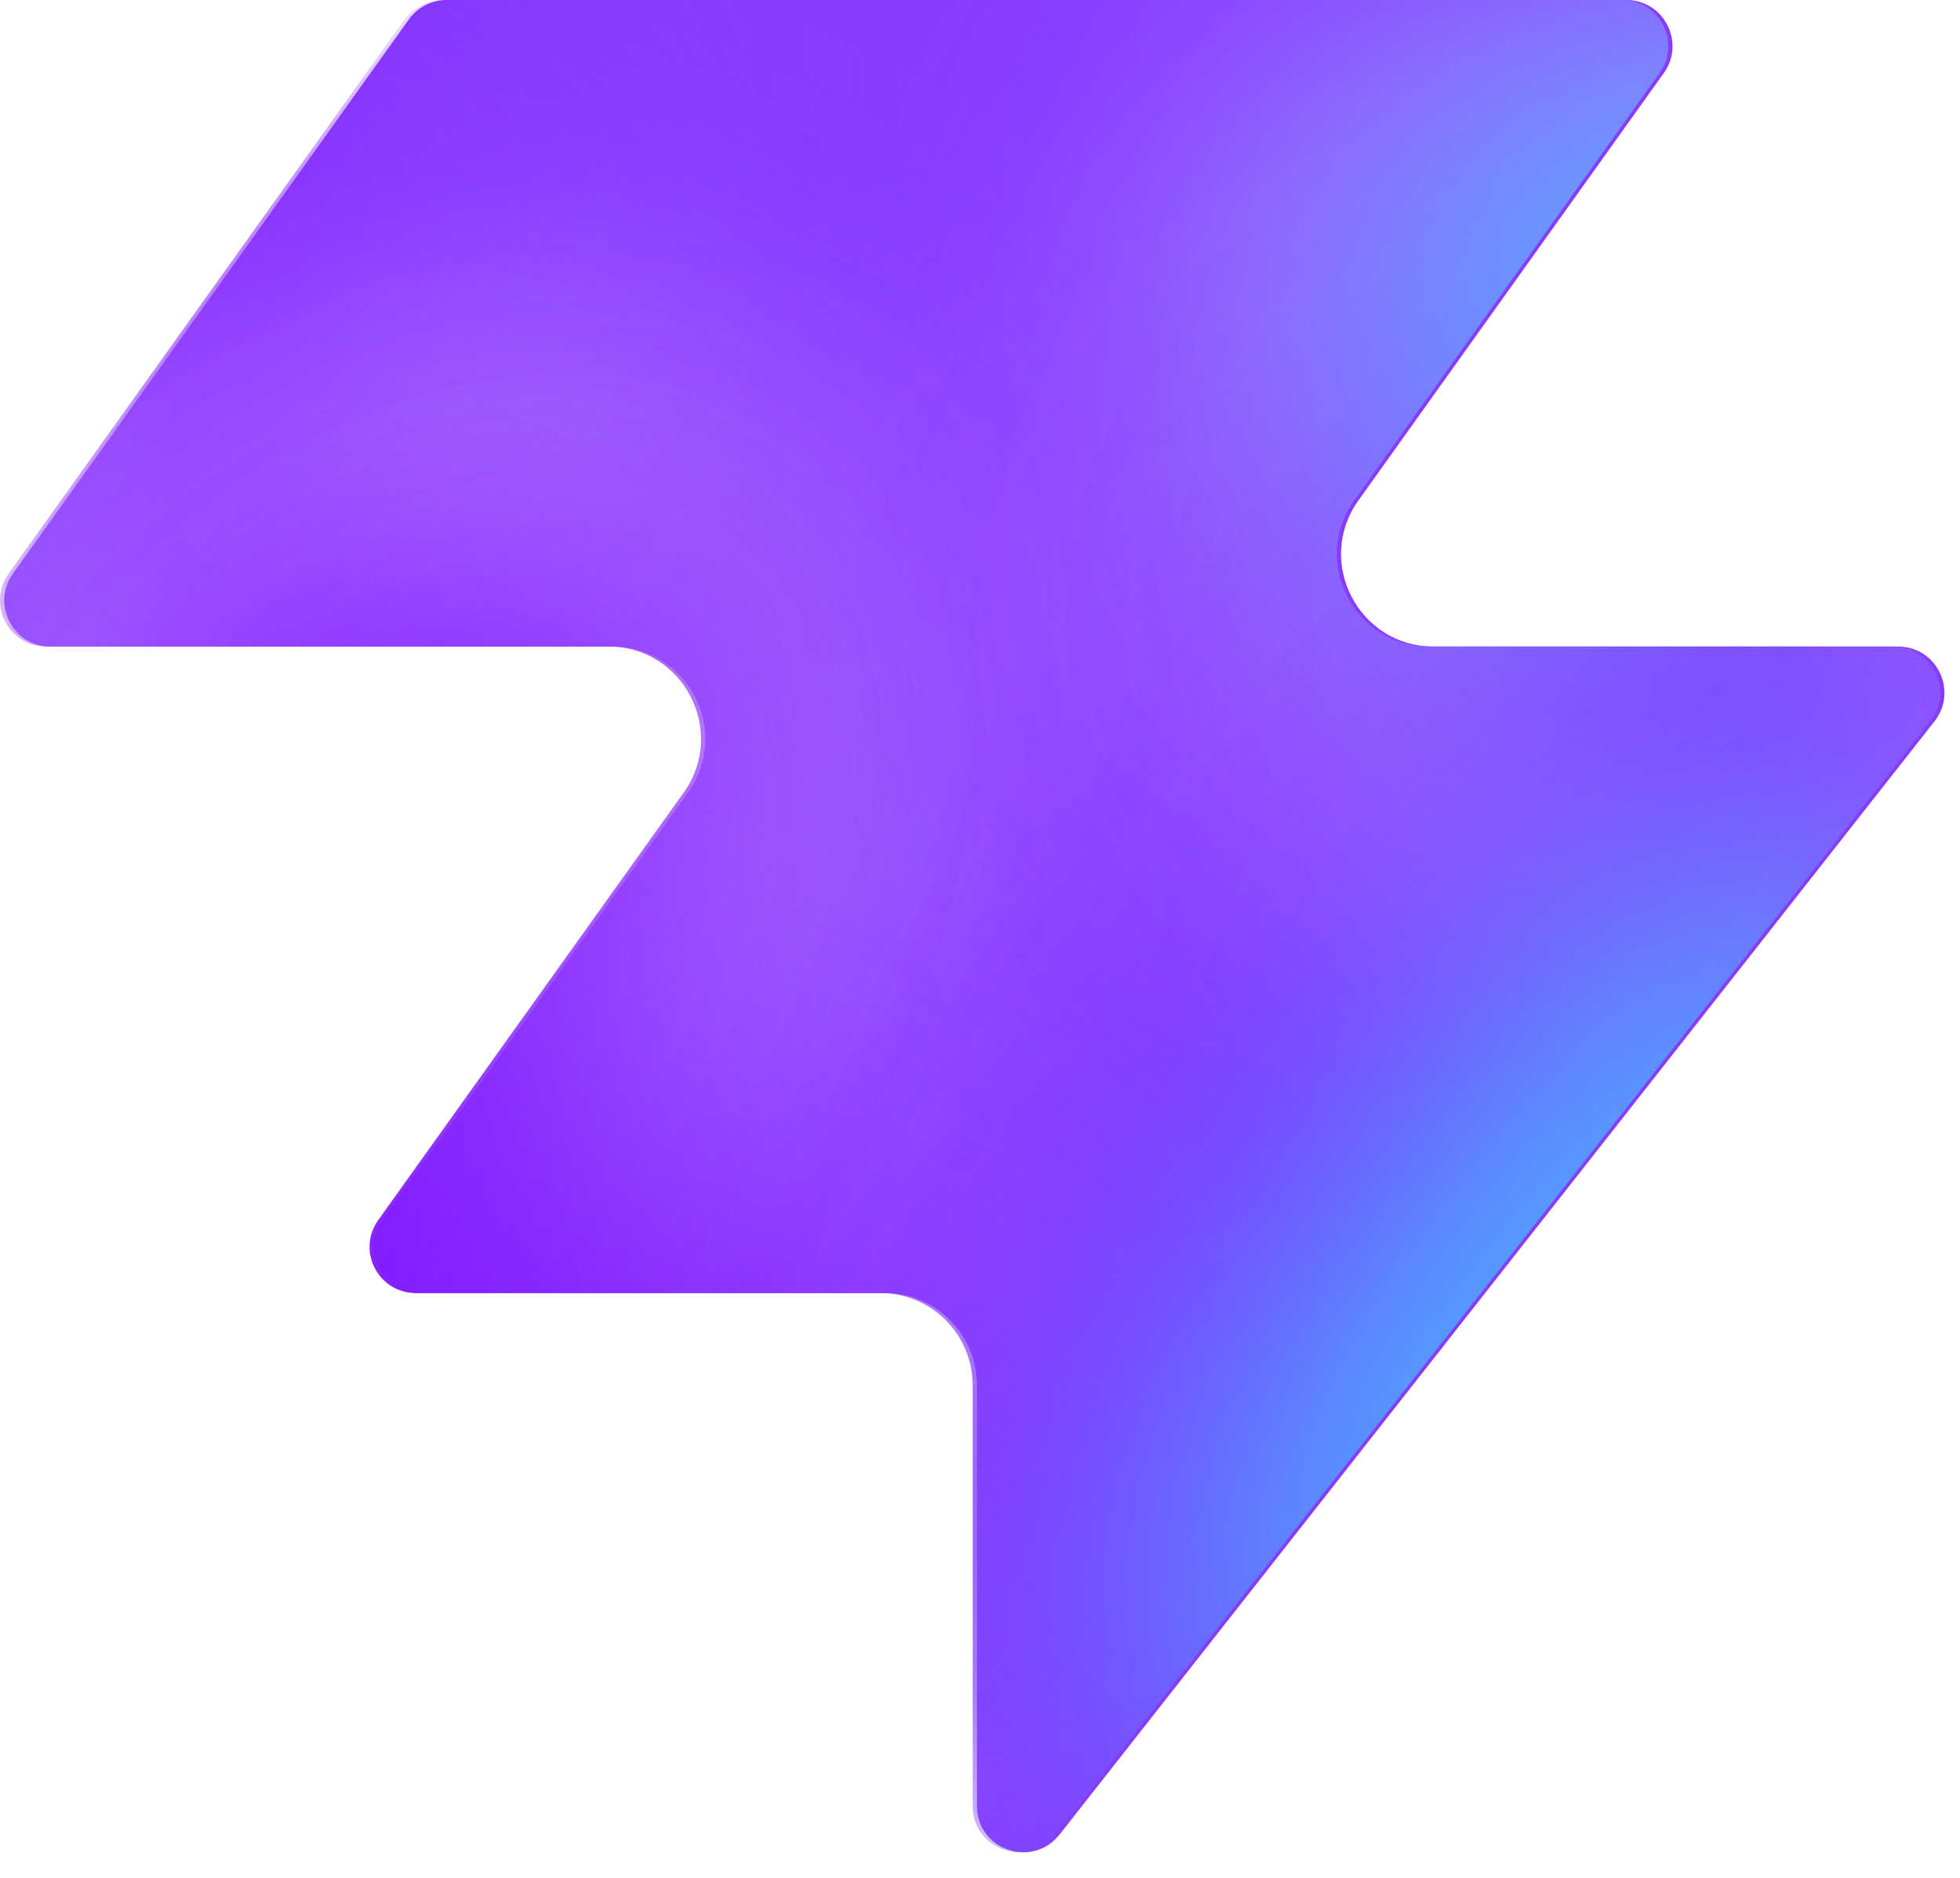
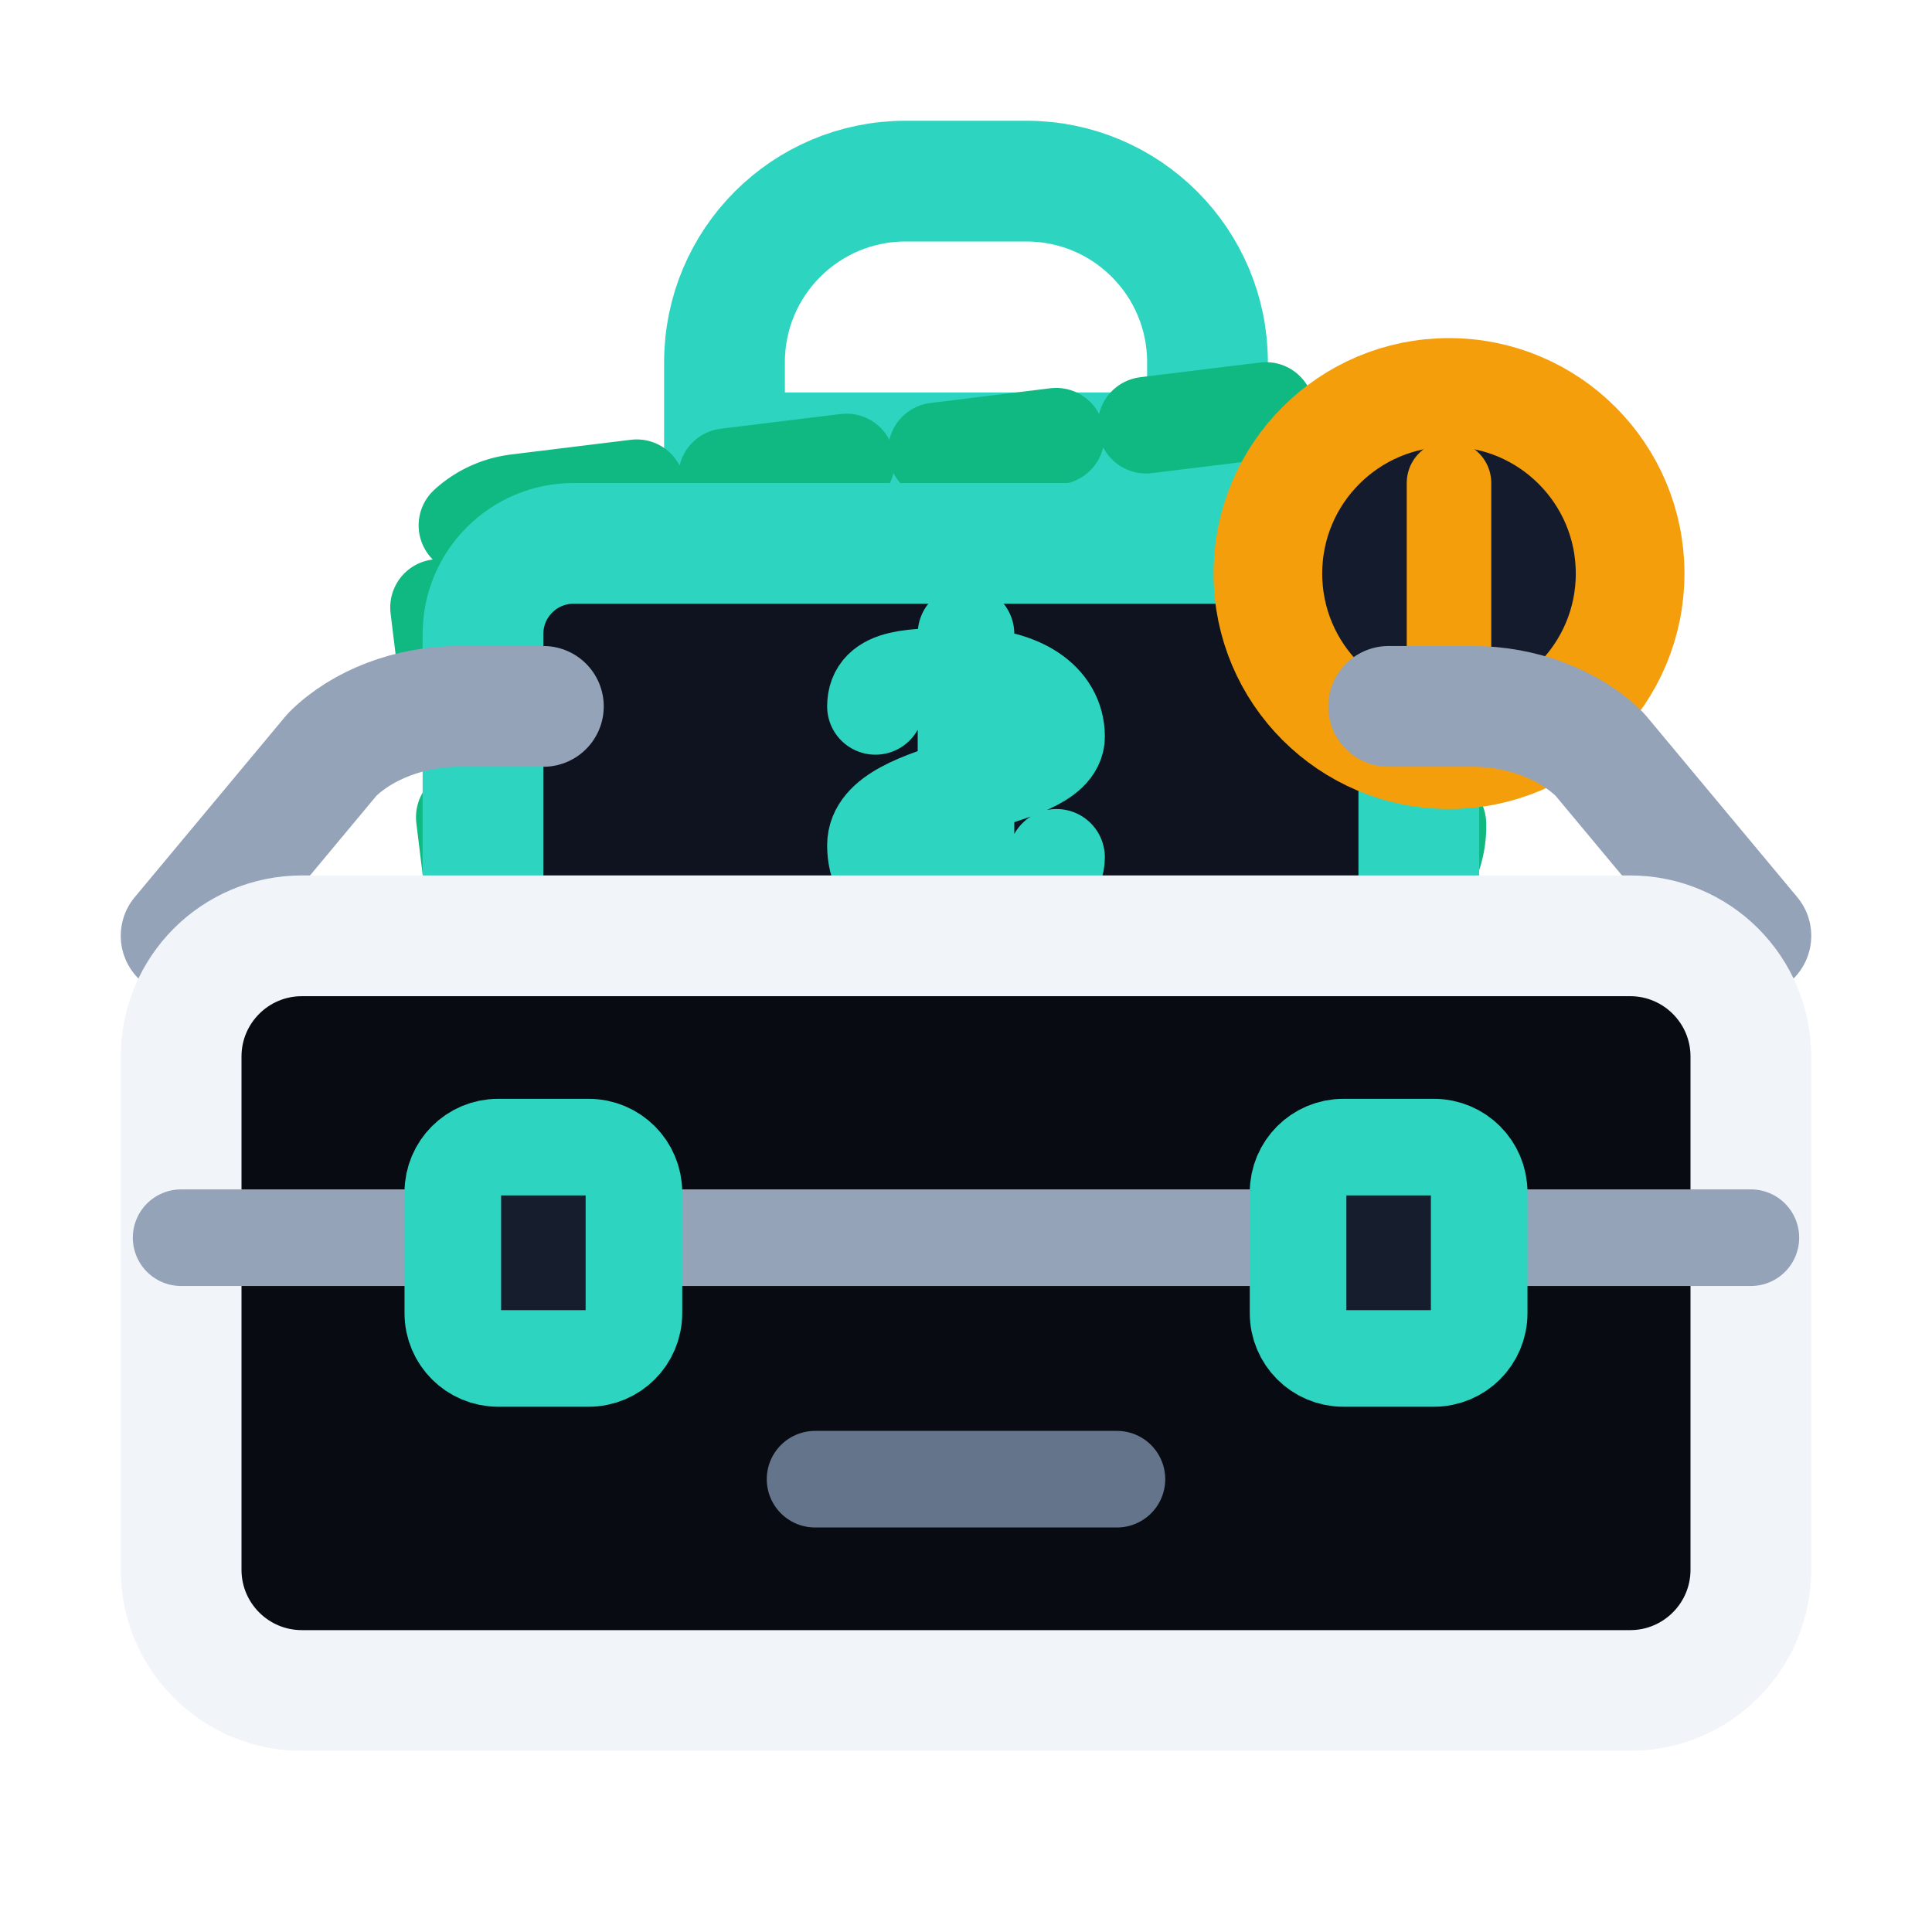
- <svg xmlns="http://www.w3.org/2000/svg" width="48" height="46" fill="none" viewBox="0 0 48 46">
-   <path fill="#863bff" d="M25.946 44.938c-.664.845-2.021.375-2.021-.698V33.937a2.26 2.26 0 0 0-2.262-2.262H10.287c-.92 0-1.456-1.04-.92-1.788l7.48-10.471c1.07-1.497 0-3.578-1.842-3.578H1.237c-.92 0-1.456-1.04-.92-1.788L10.013.474c.214-.297.556-.474.92-.474h28.894c.92 0 1.456 1.04.92 1.788l-7.48 10.471c-1.07 1.498 0 3.579 1.842 3.579h11.377c.943 0 1.473 1.088.89 1.83L25.947 44.94z" style="fill:#863bff;fill:color(display-p3 .525 .23 1);fill-opacity:1" />
-   <mask id="a" width="48" height="46" x="0" y="0" maskUnits="userSpaceOnUse" style="mask-type:alpha">
-     <path fill="#000" d="M25.842 44.938c-.664.844-2.021.375-2.021-.698V33.937a2.26 2.26 0 0 0-2.262-2.262H10.183c-.92 0-1.456-1.04-.92-1.788l7.48-10.471c1.07-1.498 0-3.579-1.842-3.579H1.133c-.92 0-1.456-1.04-.92-1.787L9.91.473c.214-.297.556-.474.92-.474h28.894c.92 0 1.456 1.04.92 1.788l-7.48 10.471c-1.07 1.498 0 3.578 1.842 3.578h11.377c.943 0 1.473 1.088.89 1.832L25.843 44.94z" style="fill:#000;fill-opacity:1" />
-   </mask>
-   <g mask="url(#a)">
-     <g filter="url(#b)">
-       <ellipse cx="5.508" cy="14.704" fill="#ede6ff" rx="5.508" ry="14.704" style="fill:#ede6ff;fill:color(display-p3 .927 .903 1);fill-opacity:1" transform="matrix(.00324 1 1 -.00324 -4.47 31.516)" />
-     </g>
-     <g filter="url(#c)">
-       <ellipse cx="10.399" cy="29.851" fill="#ede6ff" rx="10.399" ry="29.851" style="fill:#ede6ff;fill:color(display-p3 .927 .903 1);fill-opacity:1" transform="matrix(.00324 1 1 -.00324 -39.328 7.883)" />
-     </g>
-     <g filter="url(#d)">
-       <ellipse cx="5.508" cy="30.487" fill="#7e14ff" rx="5.508" ry="30.487" style="fill:#7e14ff;fill:color(display-p3 .492 .077 1);fill-opacity:1" transform="rotate(89.814 -25.913 -14.639)scale(1 -1)" />
-     </g>
-     <g filter="url(#e)">
-       <ellipse cx="5.508" cy="30.599" fill="#7e14ff" rx="5.508" ry="30.599" style="fill:#7e14ff;fill:color(display-p3 .492 .077 1);fill-opacity:1" transform="rotate(89.814 -32.644 -3.334)scale(1 -1)" />
-     </g>
-     <g filter="url(#f)">
-       <ellipse cx="5.508" cy="30.599" fill="#7e14ff" rx="5.508" ry="30.599" style="fill:#7e14ff;fill:color(display-p3 .492 .077 1);fill-opacity:1" transform="matrix(.00324 1 1 -.00324 -34.34 30.47)" />
-     </g>
-     <g filter="url(#g)">
-       <ellipse cx="14.072" cy="22.078" fill="#ede6ff" rx="14.072" ry="22.078" style="fill:#ede6ff;fill:color(display-p3 .927 .903 1);fill-opacity:1" transform="rotate(93.35 24.506 48.493)scale(-1 1)" />
-     </g>
-     <g filter="url(#h)">
-       <ellipse cx="3.47" cy="21.501" fill="#7e14ff" rx="3.47" ry="21.501" style="fill:#7e14ff;fill:color(display-p3 .492 .077 1);fill-opacity:1" transform="rotate(89.009 28.708 47.59)scale(-1 1)" />
-     </g>
-     <g filter="url(#i)">
-       <ellipse cx="3.47" cy="21.501" fill="#7e14ff" rx="3.47" ry="21.501" style="fill:#7e14ff;fill:color(display-p3 .492 .077 1);fill-opacity:1" transform="rotate(89.009 28.708 47.59)scale(-1 1)" />
-     </g>
-     <g filter="url(#j)">
-       <ellipse cx=".387" cy="8.972" fill="#7e14ff" rx="4.407" ry="29.108" style="fill:#7e14ff;fill:color(display-p3 .492 .077 1);fill-opacity:1" transform="rotate(39.51 .387 8.972)" />
-     </g>
-     <g filter="url(#k)">
-       <ellipse cx="47.523" cy="-6.092" fill="#7e14ff" rx="4.407" ry="29.108" style="fill:#7e14ff;fill:color(display-p3 .492 .077 1);fill-opacity:1" transform="rotate(37.892 47.523 -6.092)" />
-     </g>
-     <g filter="url(#l)">
-       <ellipse cx="41.412" cy="6.333" fill="#47bfff" rx="5.971" ry="9.665" style="fill:#47bfff;fill:color(display-p3 .28 .748 1);fill-opacity:1" transform="rotate(37.892 41.412 6.333)" />
-     </g>
-     <g filter="url(#m)">
-       <ellipse cx="-1.879" cy="38.332" fill="#7e14ff" rx="4.407" ry="29.108" style="fill:#7e14ff;fill:color(display-p3 .492 .077 1);fill-opacity:1" transform="rotate(37.892 -1.88 38.332)" />
-     </g>
-     <g filter="url(#n)">
-       <ellipse cx="-1.879" cy="38.332" fill="#7e14ff" rx="4.407" ry="29.108" style="fill:#7e14ff;fill:color(display-p3 .492 .077 1);fill-opacity:1" transform="rotate(37.892 -1.88 38.332)" />
-     </g>
-     <g filter="url(#o)">
-       <ellipse cx="35.651" cy="29.907" fill="#7e14ff" rx="4.407" ry="29.108" style="fill:#7e14ff;fill:color(display-p3 .492 .077 1);fill-opacity:1" transform="rotate(37.892 35.651 29.907)" />
-     </g>
-     <g filter="url(#p)">
-       <ellipse cx="38.418" cy="32.4" fill="#47bfff" rx="5.971" ry="15.297" style="fill:#47bfff;fill:color(display-p3 .28 .748 1);fill-opacity:1" transform="rotate(37.892 38.418 32.4)" />
-     </g>
-   </g>
-   <defs>
-     <filter id="b" width="60.045" height="41.654" x="-19.77" y="16.149" color-interpolation-filters="sRGB" filterUnits="userSpaceOnUse">
-       <feFlood flood-opacity="0" result="BackgroundImageFix" />
-       <feBlend in="SourceGraphic" in2="BackgroundImageFix" result="shape" />
-       <feGaussianBlur result="effect1_foregroundBlur_2002_17158" stdDeviation="7.659" />
-     </filter>
-     <filter id="c" width="90.34" height="51.437" x="-54.613" y="-7.533" color-interpolation-filters="sRGB" filterUnits="userSpaceOnUse">
-       <feFlood flood-opacity="0" result="BackgroundImageFix" />
-       <feBlend in="SourceGraphic" in2="BackgroundImageFix" result="shape" />
-       <feGaussianBlur result="effect1_foregroundBlur_2002_17158" stdDeviation="7.659" />
-     </filter>
-     <filter id="d" width="79.355" height="29.4" x="-49.64" y="2.03" color-interpolation-filters="sRGB" filterUnits="userSpaceOnUse">
-       <feFlood flood-opacity="0" result="BackgroundImageFix" />
-       <feBlend in="SourceGraphic" in2="BackgroundImageFix" result="shape" />
-       <feGaussianBlur result="effect1_foregroundBlur_2002_17158" stdDeviation="4.596" />
-     </filter>
-     <filter id="e" width="79.579" height="29.4" x="-45.045" y="20.029" color-interpolation-filters="sRGB" filterUnits="userSpaceOnUse">
-       <feFlood flood-opacity="0" result="BackgroundImageFix" />
-       <feBlend in="SourceGraphic" in2="BackgroundImageFix" result="shape" />
-       <feGaussianBlur result="effect1_foregroundBlur_2002_17158" stdDeviation="4.596" />
-     </filter>
-     <filter id="f" width="79.579" height="29.4" x="-43.513" y="21.178" color-interpolation-filters="sRGB" filterUnits="userSpaceOnUse">
-       <feFlood flood-opacity="0" result="BackgroundImageFix" />
-       <feBlend in="SourceGraphic" in2="BackgroundImageFix" result="shape" />
-       <feGaussianBlur result="effect1_foregroundBlur_2002_17158" stdDeviation="4.596" />
-     </filter>
-     <filter id="g" width="74.749" height="58.852" x="15.756" y="-17.901" color-interpolation-filters="sRGB" filterUnits="userSpaceOnUse">
-       <feFlood flood-opacity="0" result="BackgroundImageFix" />
-       <feBlend in="SourceGraphic" in2="BackgroundImageFix" result="shape" />
-       <feGaussianBlur result="effect1_foregroundBlur_2002_17158" stdDeviation="7.659" />
-     </filter>
-     <filter id="h" width="61.377" height="25.362" x="23.548" y="2.284" color-interpolation-filters="sRGB" filterUnits="userSpaceOnUse">
-       <feFlood flood-opacity="0" result="BackgroundImageFix" />
-       <feBlend in="SourceGraphic" in2="BackgroundImageFix" result="shape" />
-       <feGaussianBlur result="effect1_foregroundBlur_2002_17158" stdDeviation="4.596" />
-     </filter>
-     <filter id="i" width="61.377" height="25.362" x="23.548" y="2.284" color-interpolation-filters="sRGB" filterUnits="userSpaceOnUse">
-       <feFlood flood-opacity="0" result="BackgroundImageFix" />
-       <feBlend in="SourceGraphic" in2="BackgroundImageFix" result="shape" />
-       <feGaussianBlur result="effect1_foregroundBlur_2002_17158" stdDeviation="4.596" />
-     </filter>
-     <filter id="j" width="56.045" height="63.649" x="-27.636" y="-22.853" color-interpolation-filters="sRGB" filterUnits="userSpaceOnUse">
-       <feFlood flood-opacity="0" result="BackgroundImageFix" />
-       <feBlend in="SourceGraphic" in2="BackgroundImageFix" result="shape" />
-       <feGaussianBlur result="effect1_foregroundBlur_2002_17158" stdDeviation="4.596" />
-     </filter>
-     <filter id="k" width="54.814" height="64.646" x="20.116" y="-38.415" color-interpolation-filters="sRGB" filterUnits="userSpaceOnUse">
-       <feFlood flood-opacity="0" result="BackgroundImageFix" />
-       <feBlend in="SourceGraphic" in2="BackgroundImageFix" result="shape" />
-       <feGaussianBlur result="effect1_foregroundBlur_2002_17158" stdDeviation="4.596" />
-     </filter>
-     <filter id="l" width="33.541" height="35.313" x="24.641" y="-11.323" color-interpolation-filters="sRGB" filterUnits="userSpaceOnUse">
-       <feFlood flood-opacity="0" result="BackgroundImageFix" />
-       <feBlend in="SourceGraphic" in2="BackgroundImageFix" result="shape" />
-       <feGaussianBlur result="effect1_foregroundBlur_2002_17158" stdDeviation="4.596" />
-     </filter>
-     <filter id="m" width="54.814" height="64.646" x="-29.286" y="6.009" color-interpolation-filters="sRGB" filterUnits="userSpaceOnUse">
-       <feFlood flood-opacity="0" result="BackgroundImageFix" />
-       <feBlend in="SourceGraphic" in2="BackgroundImageFix" result="shape" />
-       <feGaussianBlur result="effect1_foregroundBlur_2002_17158" stdDeviation="4.596" />
-     </filter>
-     <filter id="n" width="54.814" height="64.646" x="-29.286" y="6.009" color-interpolation-filters="sRGB" filterUnits="userSpaceOnUse">
-       <feFlood flood-opacity="0" result="BackgroundImageFix" />
-       <feBlend in="SourceGraphic" in2="BackgroundImageFix" result="shape" />
-       <feGaussianBlur result="effect1_foregroundBlur_2002_17158" stdDeviation="4.596" />
-     </filter>
-     <filter id="o" width="54.814" height="64.646" x="8.244" y="-2.416" color-interpolation-filters="sRGB" filterUnits="userSpaceOnUse">
-       <feFlood flood-opacity="0" result="BackgroundImageFix" />
-       <feBlend in="SourceGraphic" in2="BackgroundImageFix" result="shape" />
-       <feGaussianBlur result="effect1_foregroundBlur_2002_17158" stdDeviation="4.596" />
-     </filter>
-     <filter id="p" width="39.409" height="43.623" x="18.713" y="10.588" color-interpolation-filters="sRGB" filterUnits="userSpaceOnUse">
-       <feFlood flood-opacity="0" result="BackgroundImageFix" />
-       <feBlend in="SourceGraphic" in2="BackgroundImageFix" result="shape" />
-       <feGaussianBlur result="effect1_foregroundBlur_2002_17158" stdDeviation="4.596" />
-     </filter>
-   </defs>
+ <svg xmlns="http://www.w3.org/2000/svg" width="48" height="48" viewBox="0 0 32 32" fill="none" stroke-linecap="round" stroke-linejoin="round">
+   <path d="M12 6C12 4.343 13.343 3 15 3H17C18.657 3 20 4.343 20 6V7.5H12V6Z" stroke="#2DD4BF" stroke-width="2" />
+   <rect x="7.5" y="7.5" width="16" height="8.5" rx="1.5" transform="rotate(-7 15.5 11.5)" stroke="#10B981" stroke-width="1.6" stroke-dasharray="2 1.5" />
+   <rect x="8" y="9" width="15.5" height="9" rx="1.5" stroke="#2DD4BF" stroke-width="2" fill="#0E131F" />
+   <path d="M16 10.5V16.5M14.5 11.7C14.5 11.2 15.1 11.2 16 11.2C16.9 11.2 17.5 11.6 17.5 12.2C17.5 13 14.5 13 14.5 14C14.5 14.7 15.1 15 16 15C16.9 15 17.5 14.6 17.5 14.2" stroke="#2DD4BF" stroke-width="1.6" />
+   <circle cx="24" cy="9.5" r="3" stroke="#F59E0B" stroke-width="1.8" fill="#141B2D" />
+   <path d="M24 8V11" stroke="#F59E0B" stroke-width="1.4" />
+   <path d="M3 15.5L5.5 12.5C6 12 6.8 11.7 7.6 11.7H9" stroke="#94A3B8" stroke-width="2" />
+   <path d="M23 11.7H24.4C25.2 11.7 26 12 26.5 12.5L29 15.5" stroke="#94A3B8" stroke-width="2" />
+   <rect x="3" y="15.5" width="26" height="12.5" rx="2" stroke="#F1F5F9" stroke-width="2" fill="#080B11" />
+   <line x1="3" y1="20.5" x2="29" y2="20.5" stroke="#94A3B8" stroke-width="1.6" />
+   <rect x="7.5" y="19" width="3" height="3.5" rx="0.75" stroke="#2DD4BF" stroke-width="1.6" fill="#161D2D" />
+   <rect x="21.5" y="19" width="3" height="3.5" rx="0.75" stroke="#2DD4BF" stroke-width="1.6" fill="#161D2D" />
+   <line x1="13.5" y1="24.5" x2="18.5" y2="24.5" stroke="#64748B" stroke-width="1.6" />
</svg>
